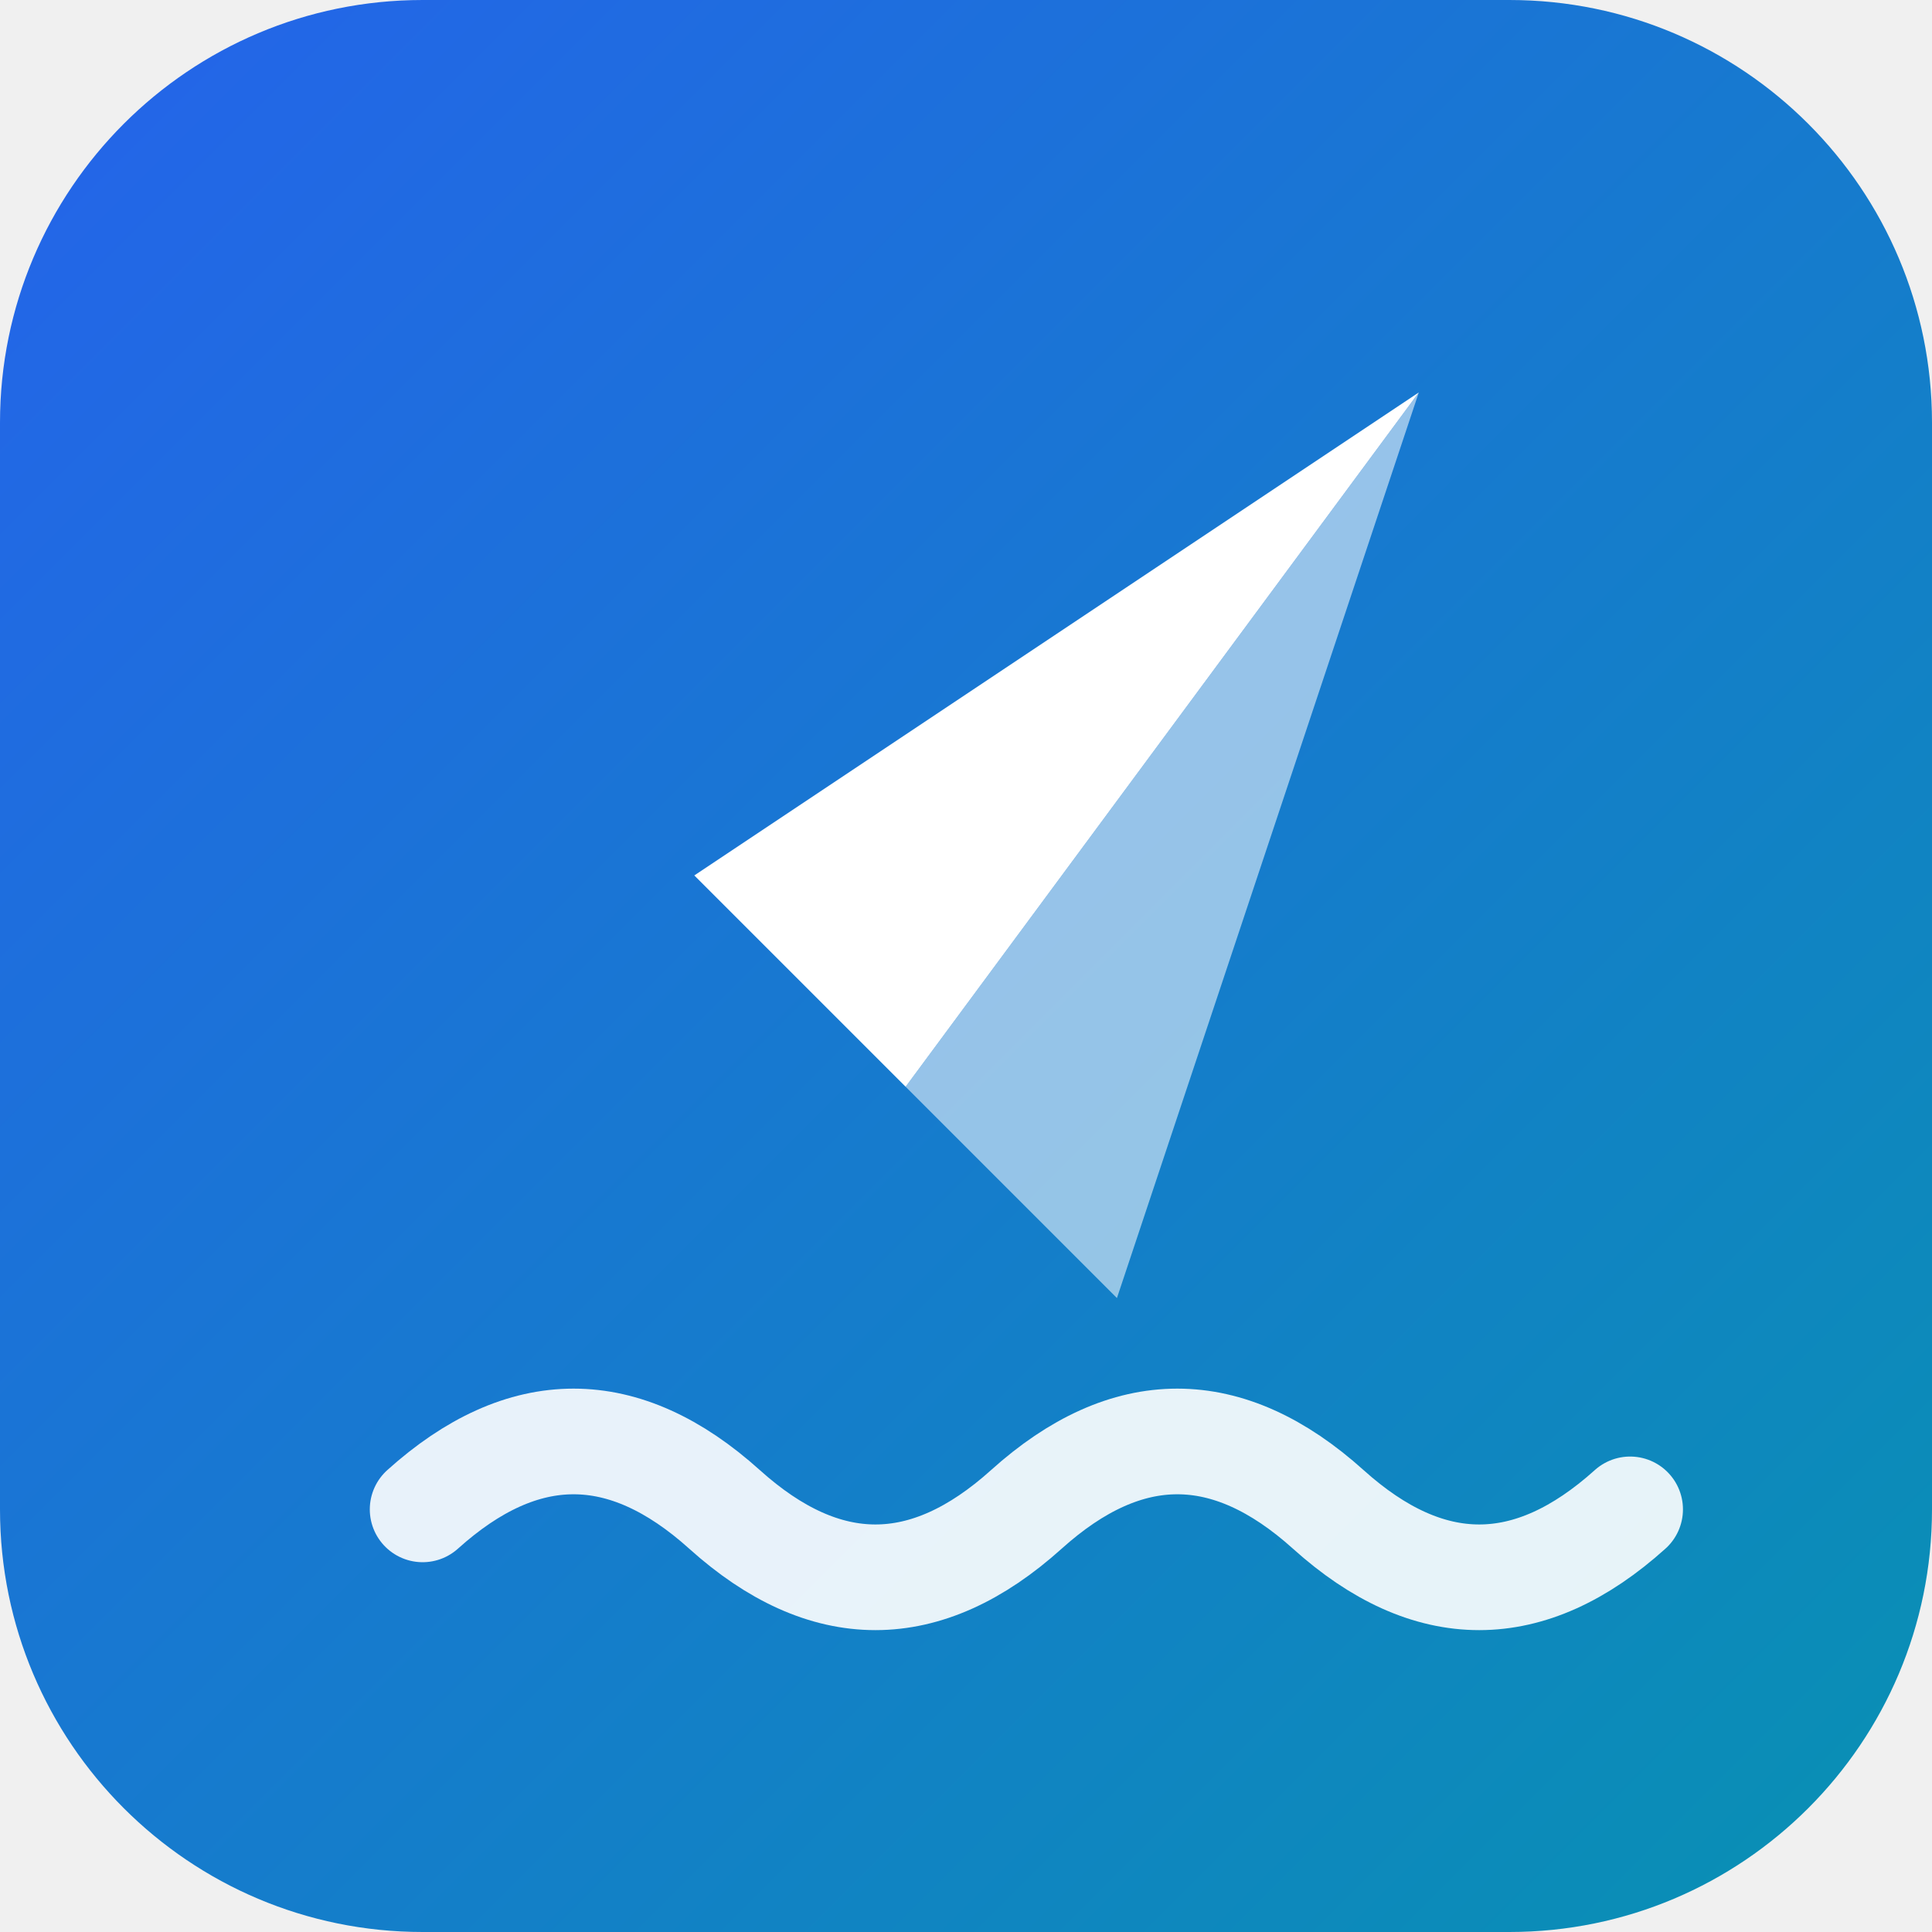
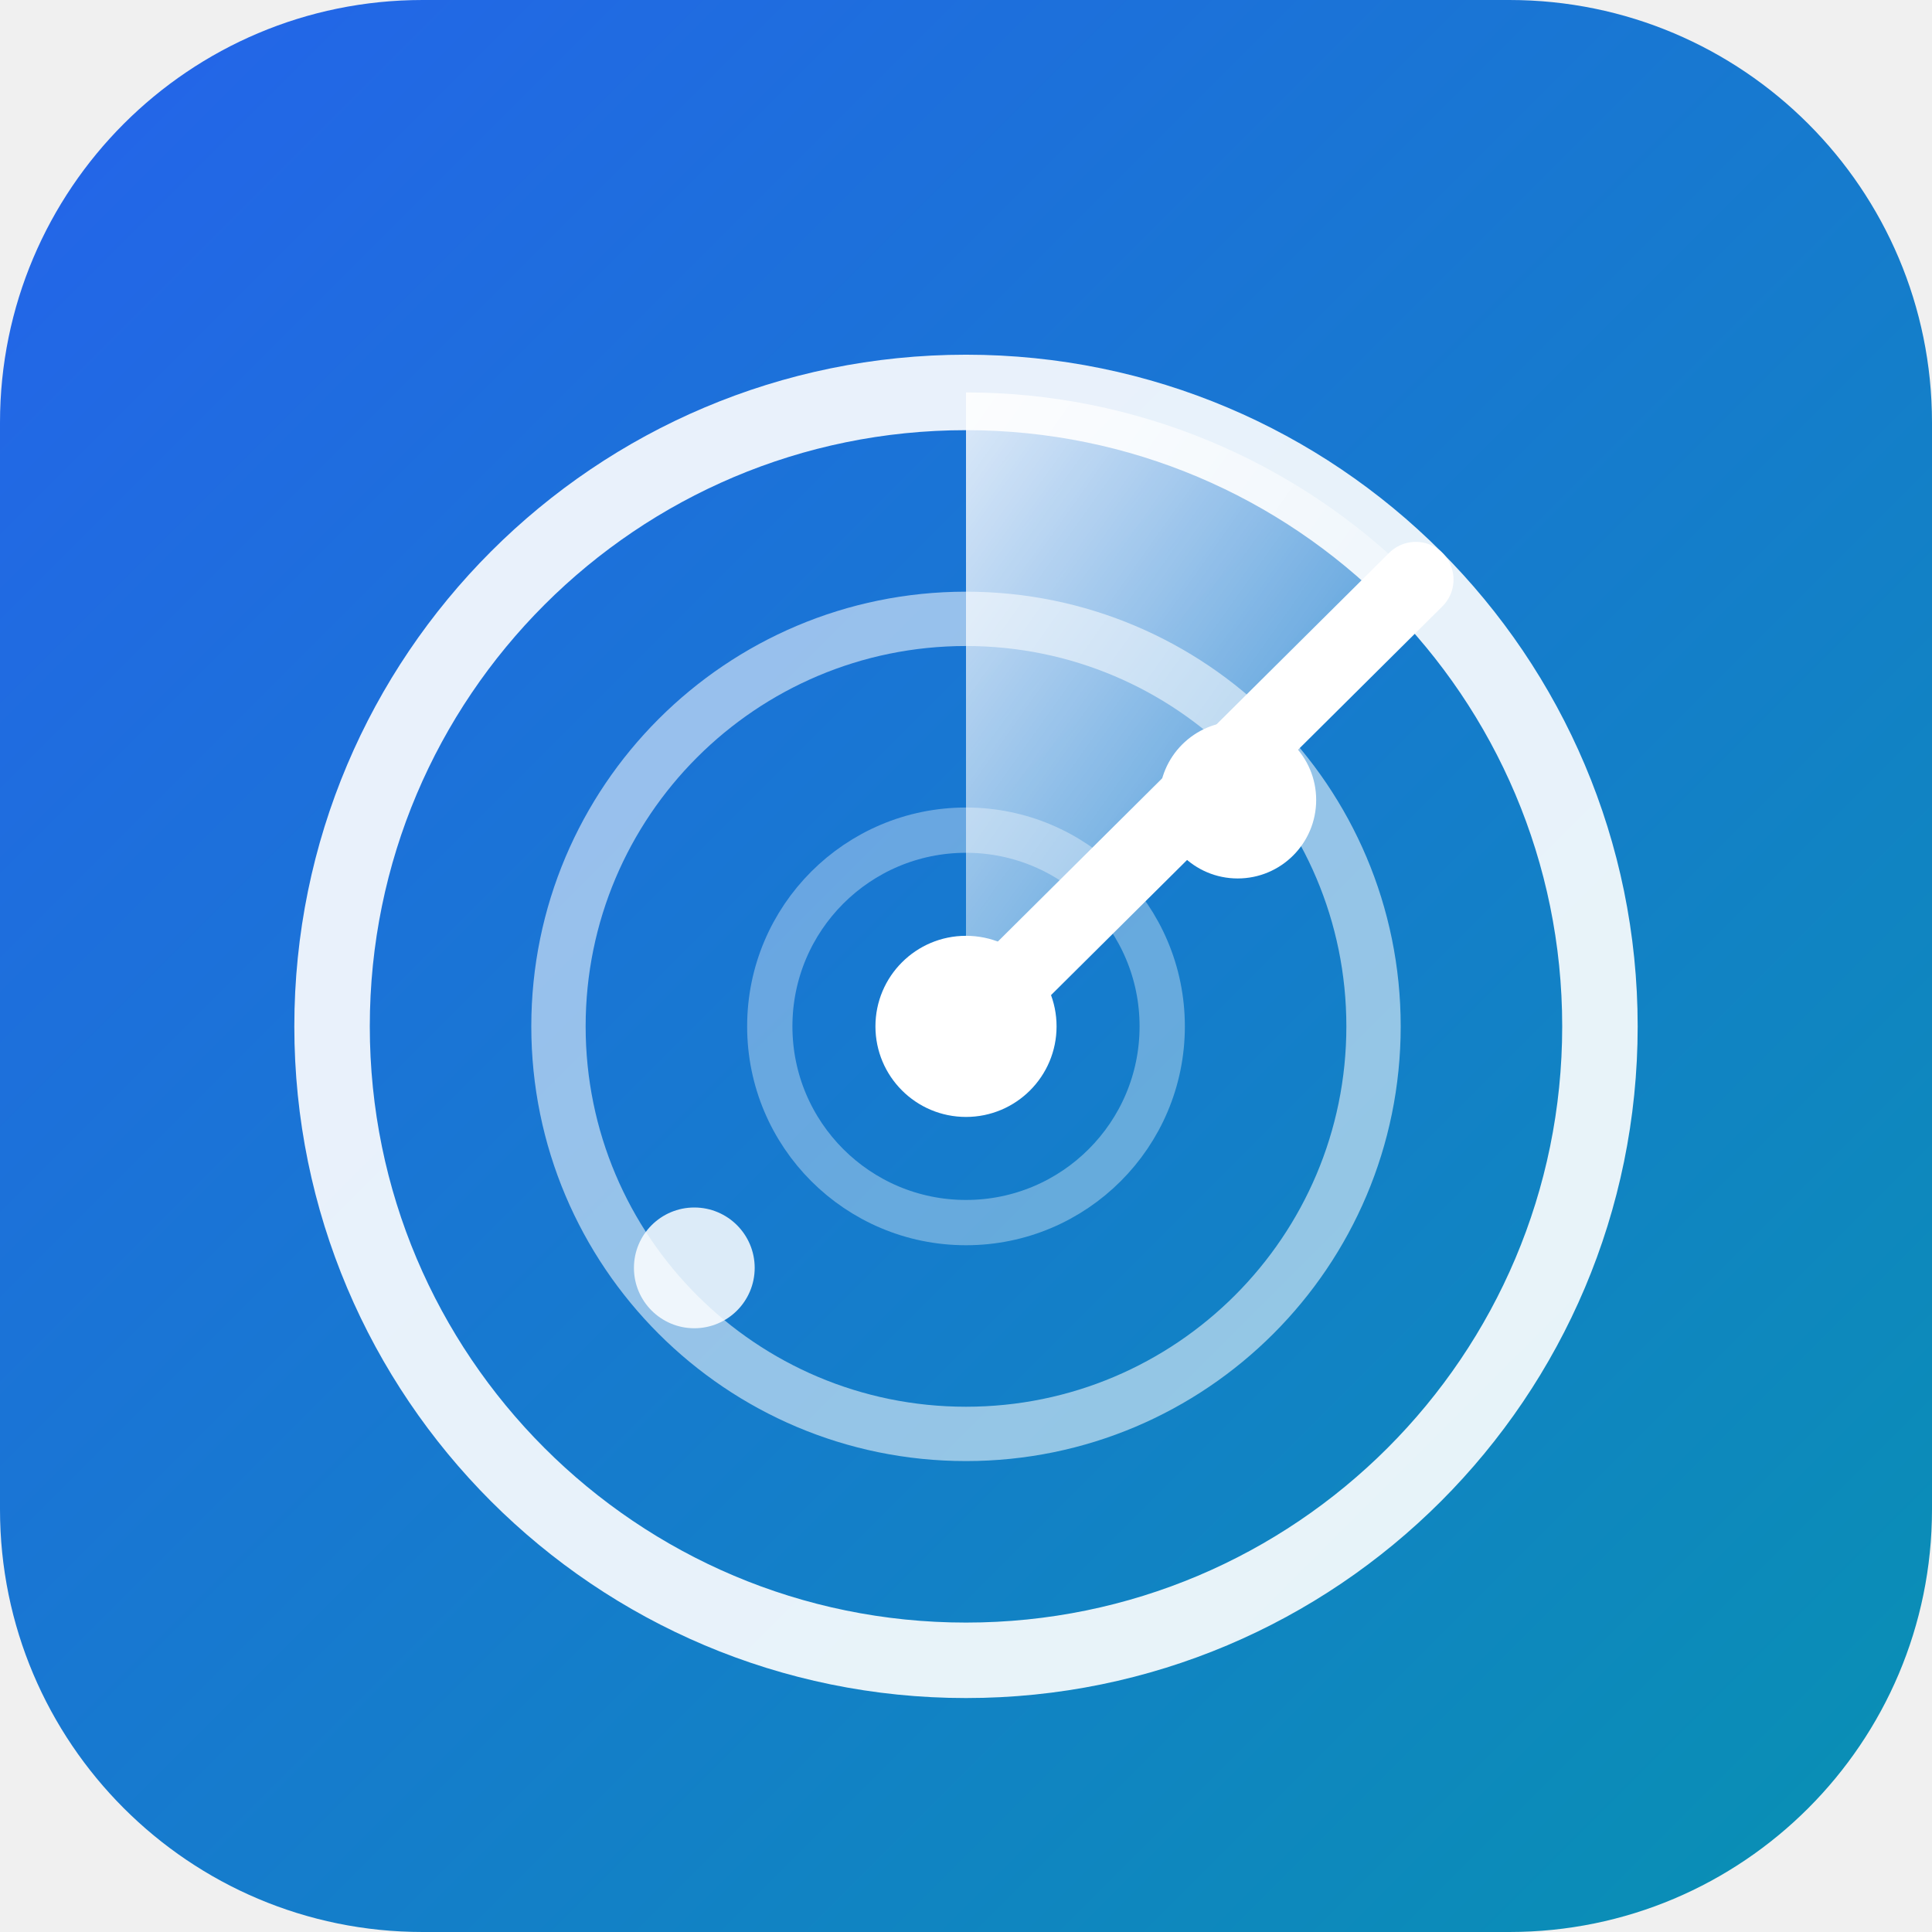
<svg xmlns="http://www.w3.org/2000/svg" viewBox="0 0 64 64">
  <defs>
    <linearGradient id="bg" x1="0" y1="0" x2="1" y2="1">
      <stop offset="0" stop-color="#2563EB" />
      <stop offset="1" stop-color="#0891B2" />
    </linearGradient>
+     <linearGradient id="sweep" x1="0" y1="0" x2="1" y2="1">
+       <stop offset="0" stop-color="#FFFFFF" stop-opacity="0.85" />
+       <stop offset="1" stop-color="#FFFFFF" stop-opacity="0.05" />
+     </linearGradient>
  </defs>
  <rect width="64" height="64" rx="14" fill="url(#bg)" />
-   <path d="M47 13 L23 29 L30 36 Z" fill="#FFFFFF" />
-   <path d="M47 13 L30 36 L37 43 Z" fill="#FFFFFF" opacity="0.55" />
-   <path d="M14 50 Q19 45.5 24 50 T34 50 T44 50 T54 50" fill="none" stroke="#FFFFFF" stroke-width="3.5" stroke-linecap="round" opacity="0.9" />
+   <circle cx="32" cy="34" r="21" fill="none" stroke="#FFFFFF" stroke-width="2.5" opacity="0.9" />
+   <circle cx="32" cy="34" r="13.5" fill="none" stroke="#FFFFFF" stroke-width="1.8" opacity="0.55" />
+   <circle cx="32" cy="34" r="6.5" fill="none" stroke="#FFFFFF" stroke-width="1.5" opacity="0.35" />
+   <path d="M32 34 L32 13 A21 21 0 0 1 46.9 19.2 Z" fill="url(#sweep)" />
+   <line x1="32" y1="34" x2="46.9" y2="19.2" stroke="#FFFFFF" stroke-width="2.5" stroke-linecap="round" />
+   <circle cx="32" cy="34" r="3" fill="#FFFFFF" />
+   <circle cx="41" cy="26.5" r="2.6" fill="#FFFFFF" />
+   <circle cx="23" cy="42" r="2" fill="#FFFFFF" opacity="0.85" />
</svg>
